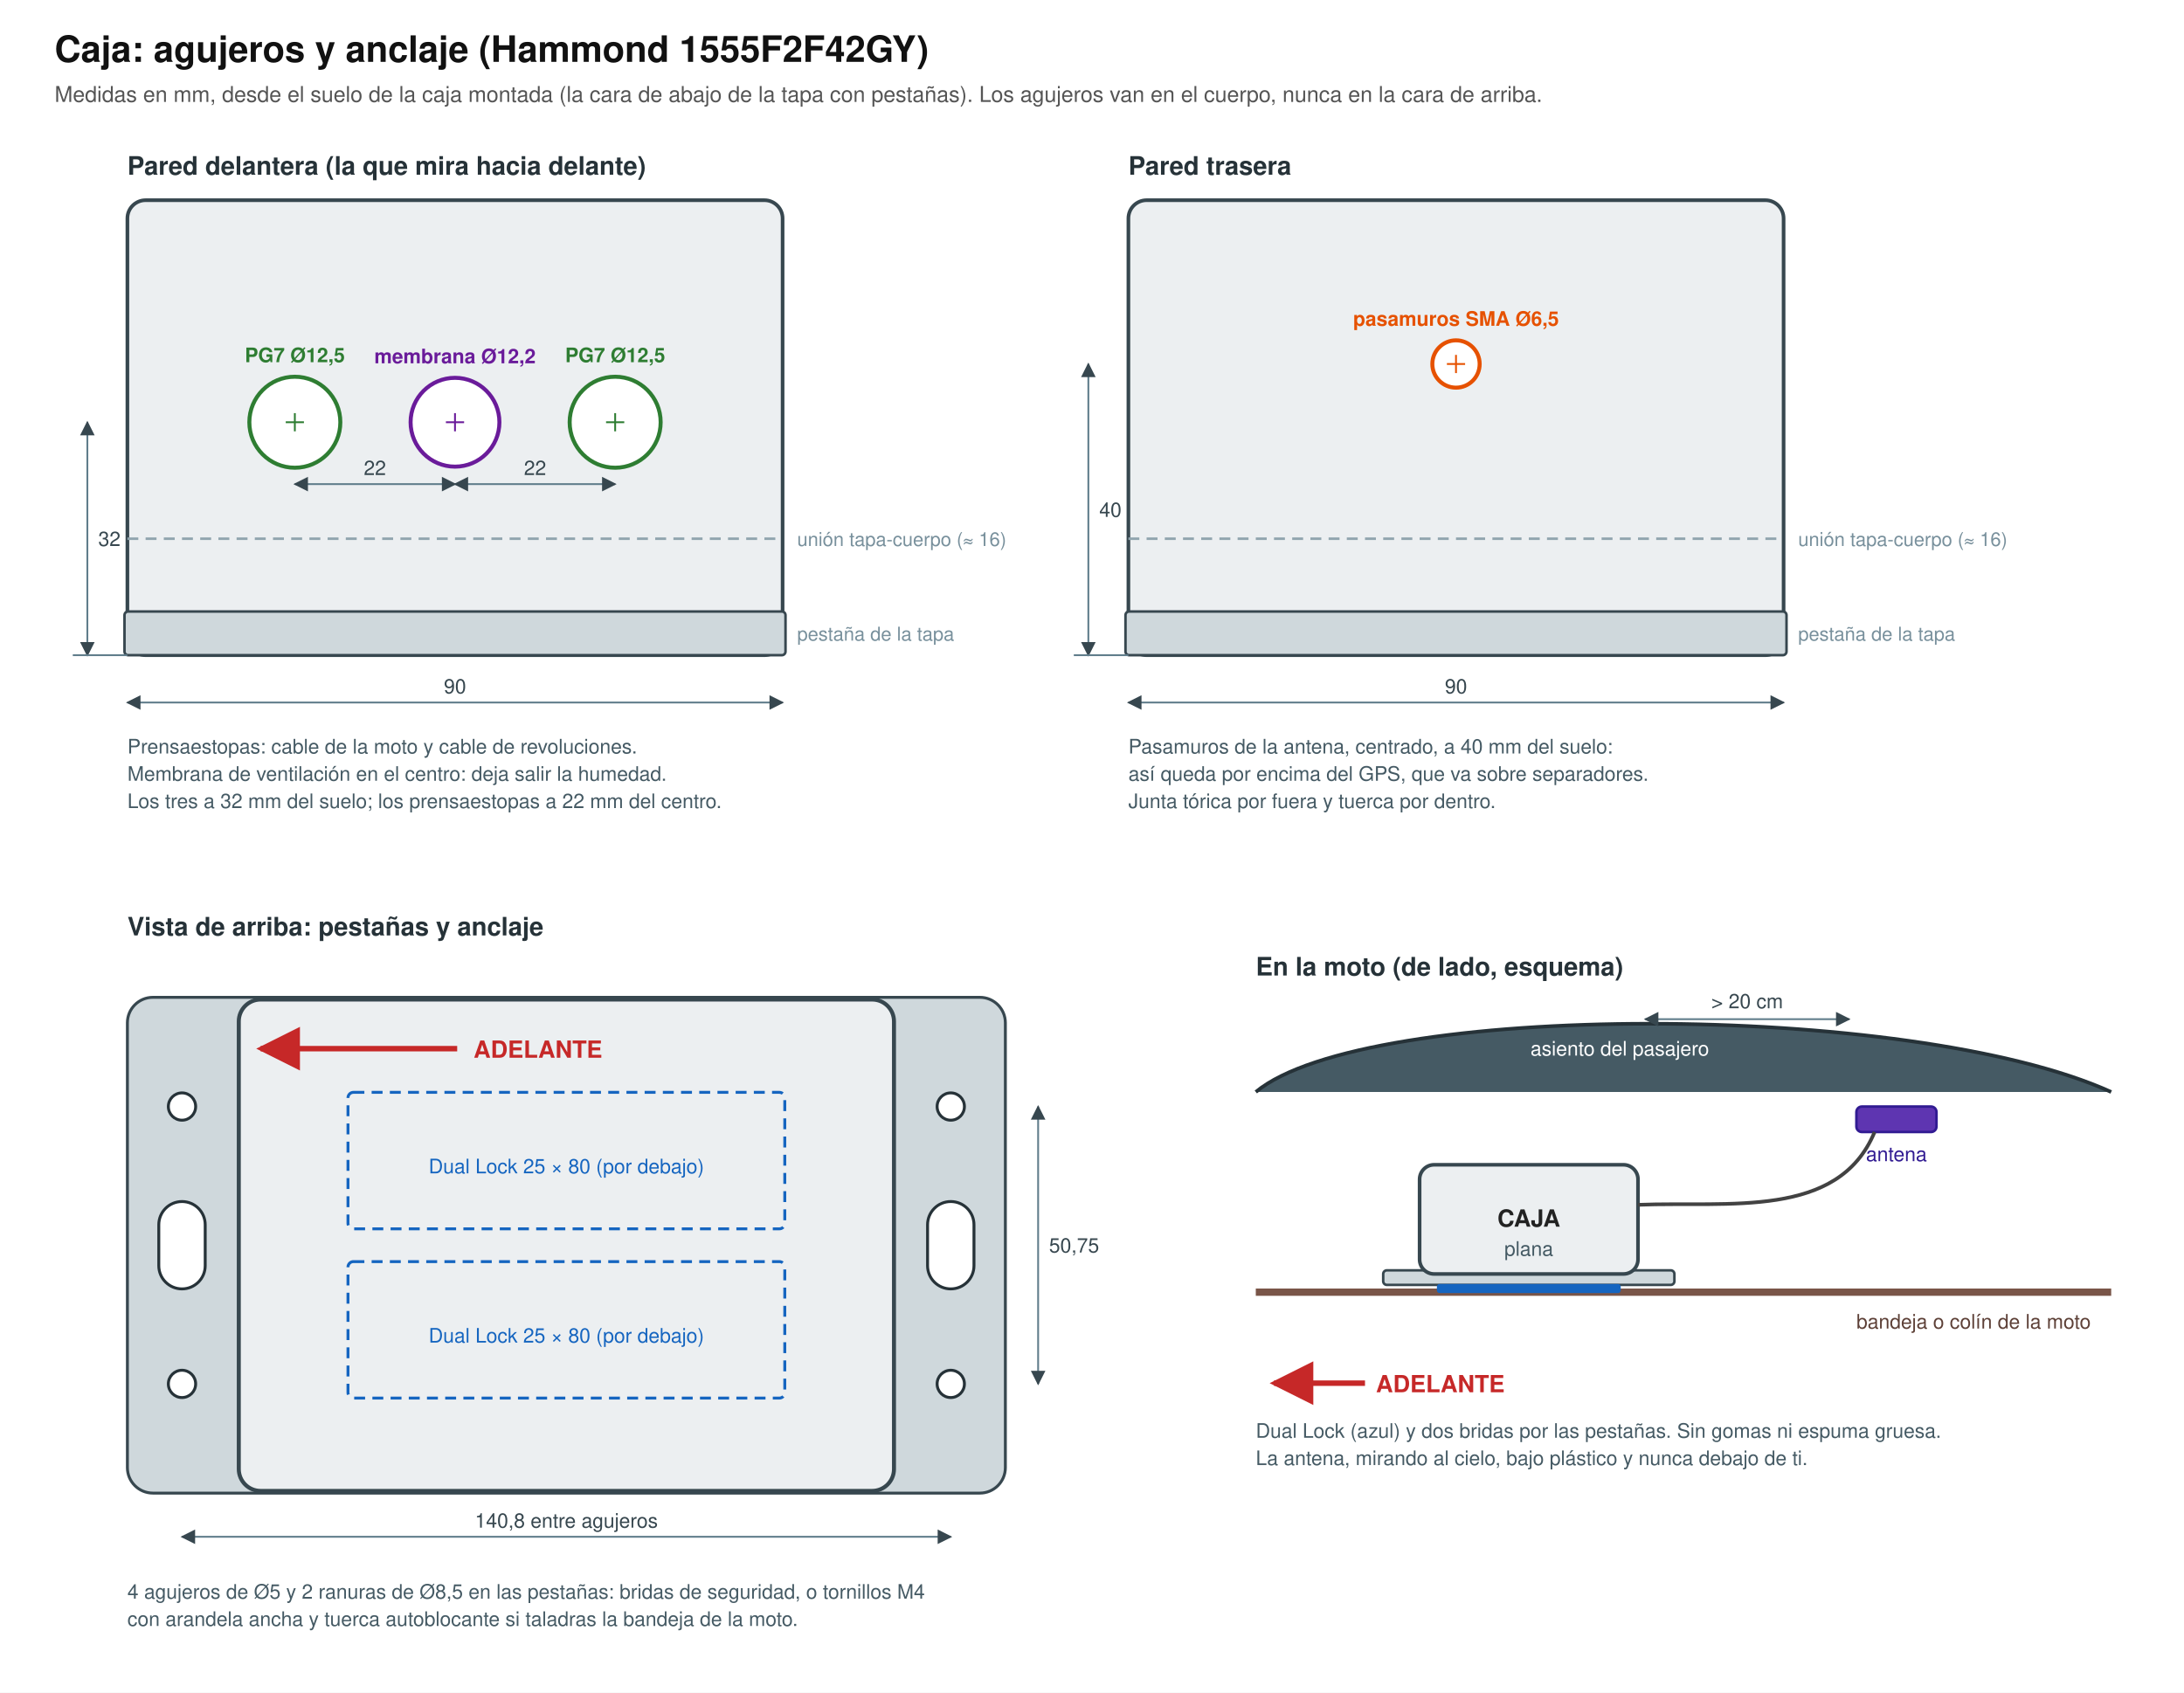
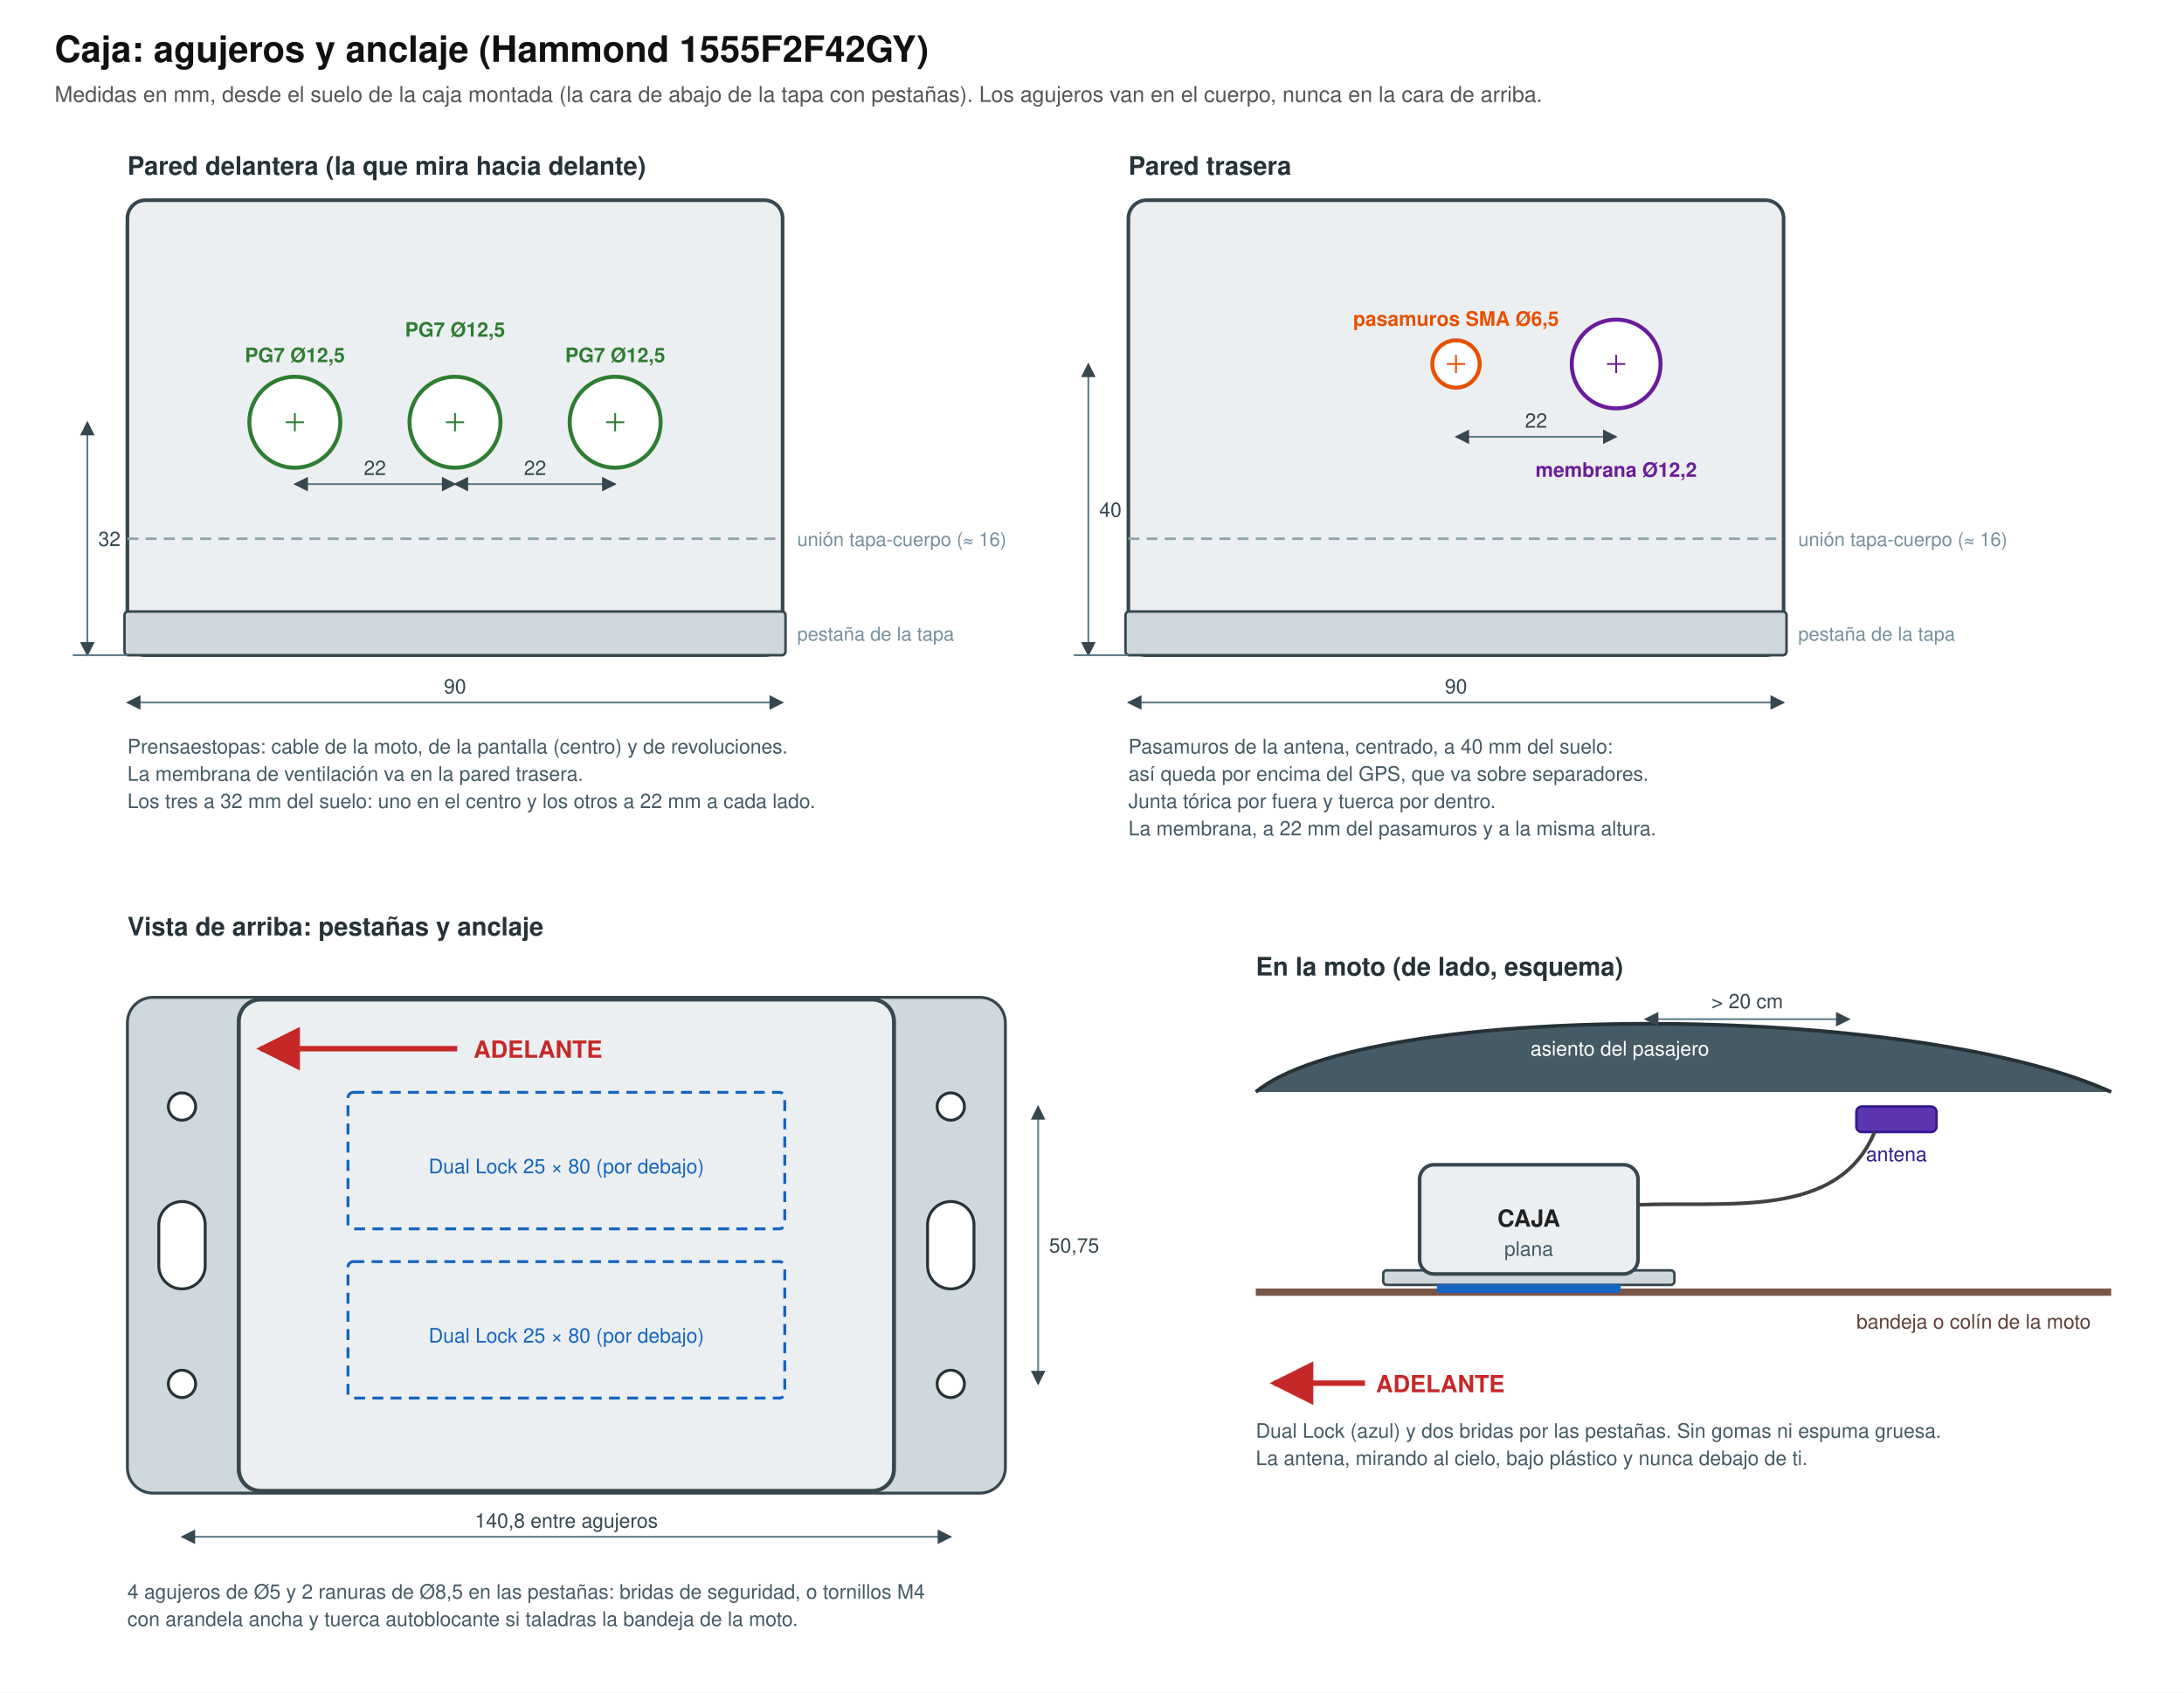
<svg xmlns="http://www.w3.org/2000/svg" width="1200" height="930" viewBox="0 0 1200 930" font-family="Helvetica, Arial, sans-serif">
  <rect width="1200" height="930" fill="#ffffff" />
  <defs>
    <marker id="fl" viewBox="0 0 10 10" refX="9" refY="5" markerWidth="8" markerHeight="8" orient="auto-start-reverse">
      <path d="M0,0 L10,5 L0,10 z" fill="#37474f" />
    </marker>
    <marker id="fr" viewBox="0 0 10 10" refX="9" refY="5" markerWidth="8" markerHeight="8" orient="auto-start-reverse">
      <path d="M0,0 L10,5 L0,10 z" fill="#c62828" />
    </marker>
  </defs>
  <text x="30" y="34" font-size="20" fill="#111" font-weight="bold">Caja: agujeros y anclaje (Hammond 1555F2F42GY)</text>
  <text x="30" y="56" font-size="12" fill="#555">Medidas en mm, desde el suelo de la caja montada (la cara de abajo de la tapa con pestañas). Los agujeros van en el cuerpo, nunca en la cara de arriba.</text>
  <text x="70" y="96" font-size="14" fill="#263238" font-weight="bold">Pared delantera (la que mira hacia delante)</text>
  <rect x="70" y="110" width="360" height="250" rx="10" fill="#eceff1" stroke="#37474f" stroke-width="2" />
  <rect x="68.4" y="336" width="363.2" height="24" rx="2" fill="#cfd8dc" stroke="#37474f" stroke-width="1.4" />
  <line x1="70" y1="296" x2="430" y2="296" stroke="#90a4ae" stroke-width="1.4" stroke-dasharray="6,4" />
  <text x="438" y="300" font-size="10.5" fill="#78909c">unión tapa-cuerpo (≈ 16)</text>
  <text x="438" y="352" font-size="10.5" fill="#78909c">pestaña de la tapa</text>
  <circle cx="162" cy="232" r="25" fill="#ffffff" stroke="#2e7d32" stroke-width="2.2" />
  <line x1="157" y1="232" x2="167" y2="232" stroke="#2e7d32" stroke-width="1" />
  <line x1="162" y1="227" x2="162" y2="237" stroke="#2e7d32" stroke-width="1" />
  <text x="162" y="199" font-size="11" fill="#2e7d32" font-weight="bold" text-anchor="middle">PG7 Ø12,5</text>
-   <circle cx="250" cy="232" r="24.4" fill="#ffffff" stroke="#6a1b9a" stroke-width="2.2" />
-   <line x1="245" y1="232" x2="255" y2="232" stroke="#6a1b9a" stroke-width="1" />
-   <line x1="250" y1="227" x2="250" y2="237" stroke="#6a1b9a" stroke-width="1" />
-   <text x="250" y="199.6" font-size="11" fill="#6a1b9a" font-weight="bold" text-anchor="middle">membrana Ø12,2</text>
+   <circle cx="250" cy="232" r="25" fill="#ffffff" stroke="#2e7d32" stroke-width="2.2" />
+   <line x1="245" y1="232" x2="255" y2="232" stroke="#2e7d32" stroke-width="1" />
+   <line x1="250" y1="227" x2="250" y2="237" stroke="#2e7d32" stroke-width="1" />
+   <text x="250" y="185" font-size="11" fill="#2e7d32" font-weight="bold" text-anchor="middle">PG7 Ø12,5</text>
  <circle cx="338" cy="232" r="25" fill="#ffffff" stroke="#2e7d32" stroke-width="2.2" />
  <line x1="333" y1="232" x2="343" y2="232" stroke="#2e7d32" stroke-width="1" />
  <line x1="338" y1="227" x2="338" y2="237" stroke="#2e7d32" stroke-width="1" />
  <text x="338" y="199" font-size="11" fill="#2e7d32" font-weight="bold" text-anchor="middle">PG7 Ø12,5</text>
  <line x1="48" y1="360" x2="48" y2="232" stroke="#607d8b" stroke-width="1" marker-start="url(#fl)" marker-end="url(#fl)" />
  <text x="54" y="300" font-size="11" fill="#37474f">32</text>
  <line x1="40" y1="360" x2="70" y2="360" stroke="#607d8b" stroke-width="1" />
  <line x1="70" y1="386" x2="430" y2="386" stroke="#607d8b" stroke-width="1" marker-start="url(#fl)" marker-end="url(#fl)" />
  <text x="250" y="381" font-size="11" fill="#37474f" text-anchor="middle">90</text>
-   <text x="70" y="414" font-size="11" fill="#455a64">Prensaestopas: cable de la moto y cable de revoluciones.</text>
-   <text x="70" y="429" font-size="11" fill="#455a64">Membrana de ventilación en el centro: deja salir la humedad.</text>
-   <text x="70" y="444" font-size="11" fill="#455a64">Los tres a 32 mm del suelo; los prensaestopas a 22 mm del centro.</text>
+   <text x="70" y="414" font-size="11" fill="#455a64">Prensaestopas: cable de la moto, de la pantalla (centro) y de revoluciones.</text>
+   <text x="70" y="429" font-size="11" fill="#455a64">La membrana de ventilación va en la pared trasera.</text>
+   <text x="70" y="444" font-size="11" fill="#455a64">Los tres a 32 mm del suelo: uno en el centro y los otros a 22 mm a cada lado.</text>
  <line x1="162" y1="266" x2="250" y2="266" stroke="#607d8b" stroke-width="1" marker-start="url(#fl)" marker-end="url(#fl)" />
  <text x="206" y="261" font-size="11" fill="#37474f" text-anchor="middle">22</text>
  <line x1="250" y1="266" x2="338" y2="266" stroke="#607d8b" stroke-width="1" marker-start="url(#fl)" marker-end="url(#fl)" />
  <text x="294" y="261" font-size="11" fill="#37474f" text-anchor="middle">22</text>
  <text x="620" y="96" font-size="14" fill="#263238" font-weight="bold">Pared trasera</text>
  <rect x="620" y="110" width="360" height="250" rx="10" fill="#eceff1" stroke="#37474f" stroke-width="2" />
  <rect x="618.4" y="336" width="363.2" height="24" rx="2" fill="#cfd8dc" stroke="#37474f" stroke-width="1.4" />
  <line x1="620" y1="296" x2="980" y2="296" stroke="#90a4ae" stroke-width="1.4" stroke-dasharray="6,4" />
  <text x="988" y="300" font-size="10.5" fill="#78909c">unión tapa-cuerpo (≈ 16)</text>
  <text x="988" y="352" font-size="10.5" fill="#78909c">pestaña de la tapa</text>
  <circle cx="800" cy="200" r="13" fill="#ffffff" stroke="#e65100" stroke-width="2.2" />
  <line x1="795" y1="200" x2="805" y2="200" stroke="#e65100" stroke-width="1" />
  <line x1="800" y1="195" x2="800" y2="205" stroke="#e65100" stroke-width="1" />
  <text x="800" y="179" font-size="11" fill="#e65100" font-weight="bold" text-anchor="middle">pasamuros SMA Ø6,5</text>
+   <circle cx="888" cy="200" r="24.4" fill="#ffffff" stroke="#6a1b9a" stroke-width="2.2" />
+   <line x1="883" y1="200" x2="893" y2="200" stroke="#6a1b9a" stroke-width="1" />
+   <line x1="888" y1="195" x2="888" y2="205" stroke="#6a1b9a" stroke-width="1" />
+   <line x1="800" y1="240" x2="888" y2="240" stroke="#607d8b" stroke-width="1" marker-start="url(#fl)" marker-end="url(#fl)" />
+   <text x="844" y="235" font-size="11" fill="#37474f" text-anchor="middle">22</text>
+   <text x="888" y="262" font-size="11" fill="#6a1b9a" font-weight="bold" text-anchor="middle">membrana Ø12,2</text>
  <line x1="598" y1="360" x2="598" y2="200" stroke="#607d8b" stroke-width="1" marker-start="url(#fl)" marker-end="url(#fl)" />
  <text x="604" y="284" font-size="11" fill="#37474f">40</text>
  <line x1="590" y1="360" x2="620" y2="360" stroke="#607d8b" stroke-width="1" />
  <line x1="620" y1="386" x2="980" y2="386" stroke="#607d8b" stroke-width="1" marker-start="url(#fl)" marker-end="url(#fl)" />
  <text x="800" y="381" font-size="11" fill="#37474f" text-anchor="middle">90</text>
  <text x="620" y="414" font-size="11" fill="#455a64">Pasamuros de la antena, centrado, a 40 mm del suelo:</text>
  <text x="620" y="429" font-size="11" fill="#455a64">así queda por encima del GPS, que va sobre separadores.</text>
  <text x="620" y="444" font-size="11" fill="#455a64">Junta tórica por fuera y tuerca por dentro.</text>
+   <text x="620" y="459" font-size="11" fill="#455a64">La membrana, a 22 mm del pasamuros y a la misma altura.</text>
  <text x="70" y="514" font-size="14" fill="#263238" font-weight="bold">Vista de arriba: pestañas y anclaje</text>
  <rect x="70" y="548" width="482.4" height="272.4" rx="14" fill="#cfd8dc" stroke="#37474f" stroke-width="1.6" />
  <rect x="131.2" y="549.2" width="360" height="270" rx="12" fill="#eceff1" stroke="#37474f" stroke-width="2.2" />
  <rect x="191.2" y="600.2" width="240" height="75" rx="3" fill="none" stroke="#1565c0" stroke-width="1.6" stroke-dasharray="6,4" />
  <rect x="191.2" y="693.2" width="240" height="75" rx="3" fill="none" stroke="#1565c0" stroke-width="1.6" stroke-dasharray="6,4" />
  <text x="311.2" y="644.7" font-size="11" fill="#1565c0" text-anchor="middle">Dual Lock 25 × 80 (por debajo)</text>
  <text x="311.2" y="737.7" font-size="11" fill="#1565c0" text-anchor="middle">Dual Lock 25 × 80 (por debajo)</text>
  <circle cx="100" cy="608" r="7.5" fill="#fff" stroke="#263238" stroke-width="1.6" />
  <circle cx="100" cy="760.4" r="7.5" fill="#fff" stroke="#263238" stroke-width="1.6" />
  <rect x="87.25" y="660.2" width="25.5" height="48" rx="12.75" fill="#fff" stroke="#263238" stroke-width="1.6" />
  <circle cx="522.4" cy="608" r="7.5" fill="#fff" stroke="#263238" stroke-width="1.6" />
  <circle cx="522.4" cy="760.4" r="7.5" fill="#fff" stroke="#263238" stroke-width="1.6" />
  <rect x="509.65" y="660.2" width="25.5" height="48" rx="12.75" fill="#fff" stroke="#263238" stroke-width="1.6" />
  <line x1="100" y1="844.4" x2="522.4" y2="844.4" stroke="#607d8b" stroke-width="1" marker-start="url(#fl)" marker-end="url(#fl)" />
  <text x="311.2" y="839.4" font-size="11" fill="#37474f" text-anchor="middle">140,8 entre agujeros</text>
  <line x1="570.4" y1="608" x2="570.4" y2="760.4" stroke="#607d8b" stroke-width="1" marker-start="url(#fl)" marker-end="url(#fl)" />
  <text x="576.4" y="688.2" font-size="11" fill="#37474f">50,75</text>
  <line x1="251.2" y1="576.2" x2="143.2" y2="576.2" stroke="#c62828" stroke-width="3" marker-end="url(#fr)" />
  <text x="260.2" y="581.2" font-size="13" fill="#c62828" font-weight="bold">ADELANTE</text>
  <text x="70" y="878.4" font-size="11" fill="#455a64">4 agujeros de Ø5 y 2 ranuras de Ø8,5 en las pestañas: bridas de seguridad, o tornillos M4</text>
  <text x="70" y="893.4" font-size="11" fill="#455a64">con arandela ancha y tuerca autoblocante si taladras la bandeja de la moto.</text>
  <text x="690" y="536" font-size="14" fill="#263238" font-weight="bold">En la moto (de lado, esquema)</text>
  <path d="M690,600 C750,550 1050,550 1160,600" fill="#455a64" stroke="#263238" stroke-width="2" />
  <text x="890" y="580" font-size="11" fill="#ffffff" text-anchor="middle">asiento del pasajero</text>
  <line x1="690" y1="710" x2="1160" y2="710" stroke="#795548" stroke-width="4" />
  <text x="1020" y="730" font-size="11" fill="#5d4037">bandeja o colín de la moto</text>
  <rect x="760" y="698" width="160" height="8" rx="2" fill="#cfd8dc" stroke="#37474f" stroke-width="1.4" />
  <rect x="780" y="640" width="120" height="60" rx="8" fill="#eceff1" stroke="#37474f" stroke-width="2" />
  <rect x="790" y="706" width="100" height="4" rx="1" fill="#1565c0" stroke="#1565c0" stroke-width="1" />
  <text x="840" y="674" font-size="13" fill="#222" font-weight="bold" text-anchor="middle">CAJA</text>
  <text x="840" y="690" font-size="11" fill="#455a64" text-anchor="middle">plana</text>
  <rect x="1020" y="608" width="44" height="14" rx="3" fill="#5e35b1" stroke="#311b92" stroke-width="1.4" />
  <text x="1042" y="638" font-size="11" fill="#311b92" text-anchor="middle">antena</text>
  <path d="M1030,622 C1010,670 950,660 900,662" fill="none" stroke="#424242" stroke-width="2" />
  <line x1="904" y1="560" x2="1016" y2="560" stroke="#607d8b" stroke-width="1" marker-start="url(#fl)" marker-end="url(#fl)" />
  <text x="960" y="554" font-size="11" fill="#37474f" text-anchor="middle">&gt; 20 cm</text>
  <line x1="750" y1="760" x2="700" y2="760" stroke="#c62828" stroke-width="3" marker-end="url(#fr)" />
  <text x="756" y="765" font-size="13" fill="#c62828" font-weight="bold">ADELANTE</text>
  <text x="690" y="790" font-size="11" fill="#455a64">Dual Lock (azul) y dos bridas por las pestañas. Sin gomas ni espuma gruesa.</text>
  <text x="690" y="805" font-size="11" fill="#455a64">La antena, mirando al cielo, bajo plástico y nunca debajo de ti.</text>
</svg>
